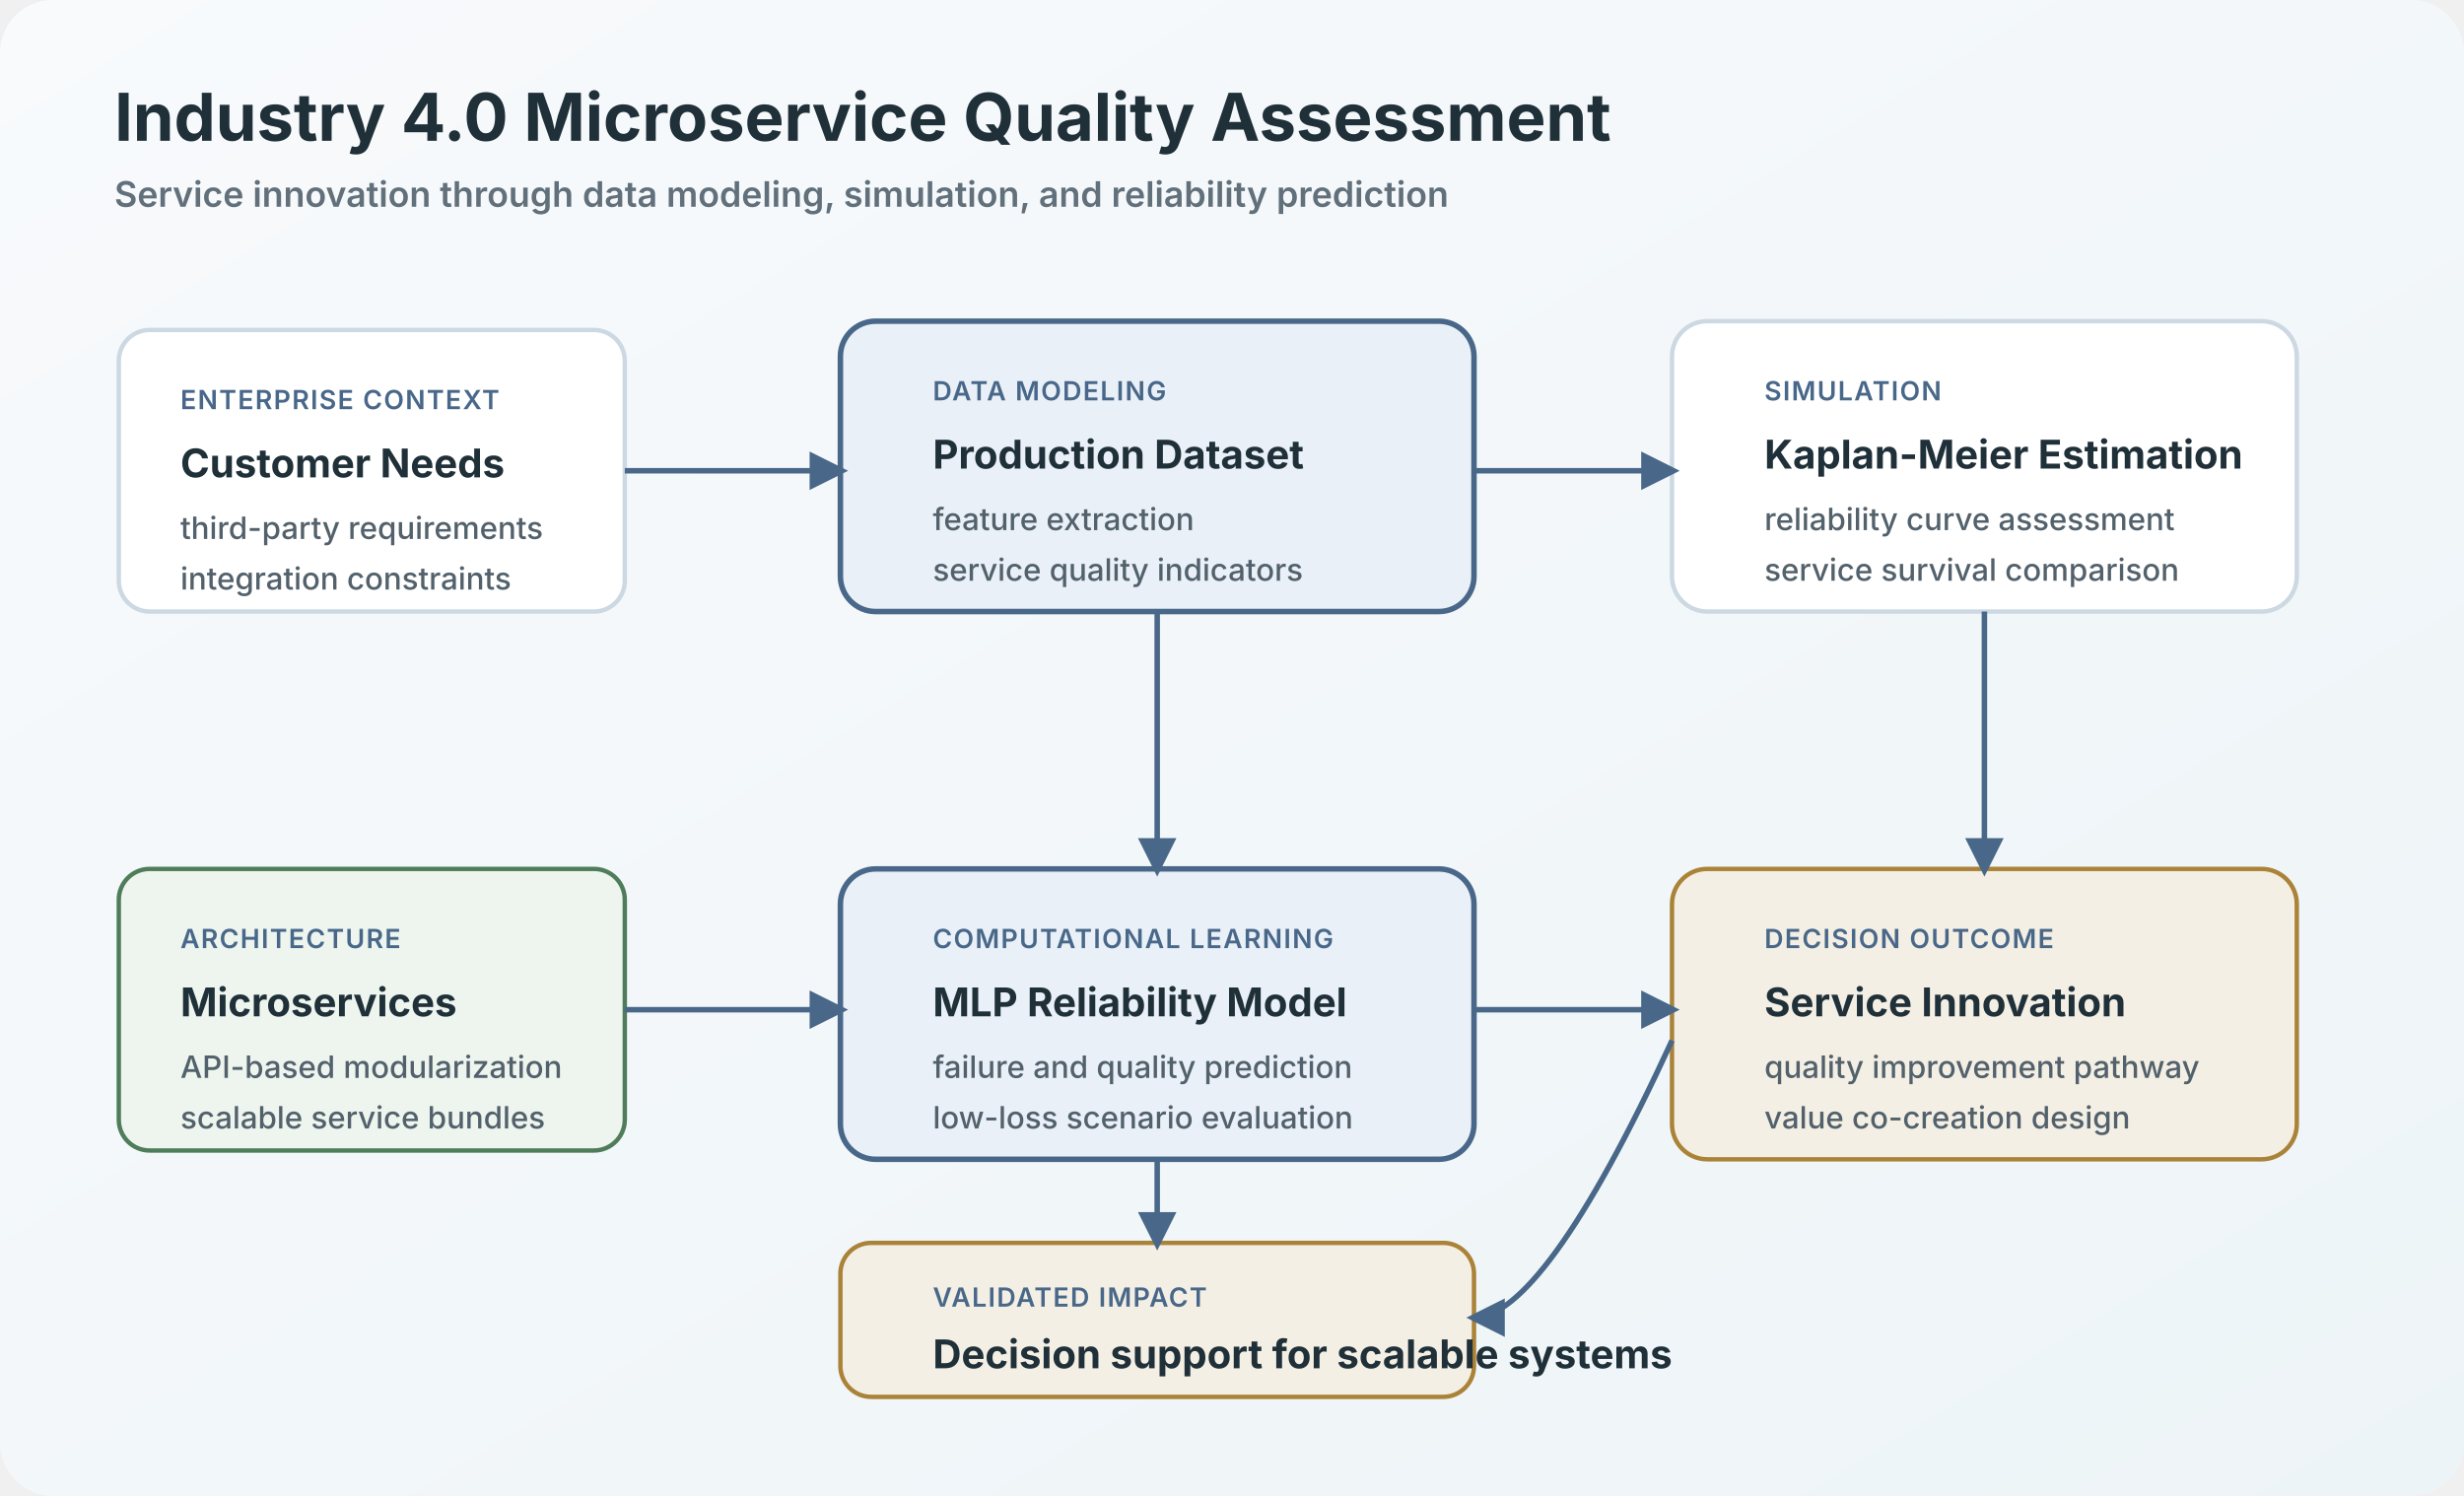
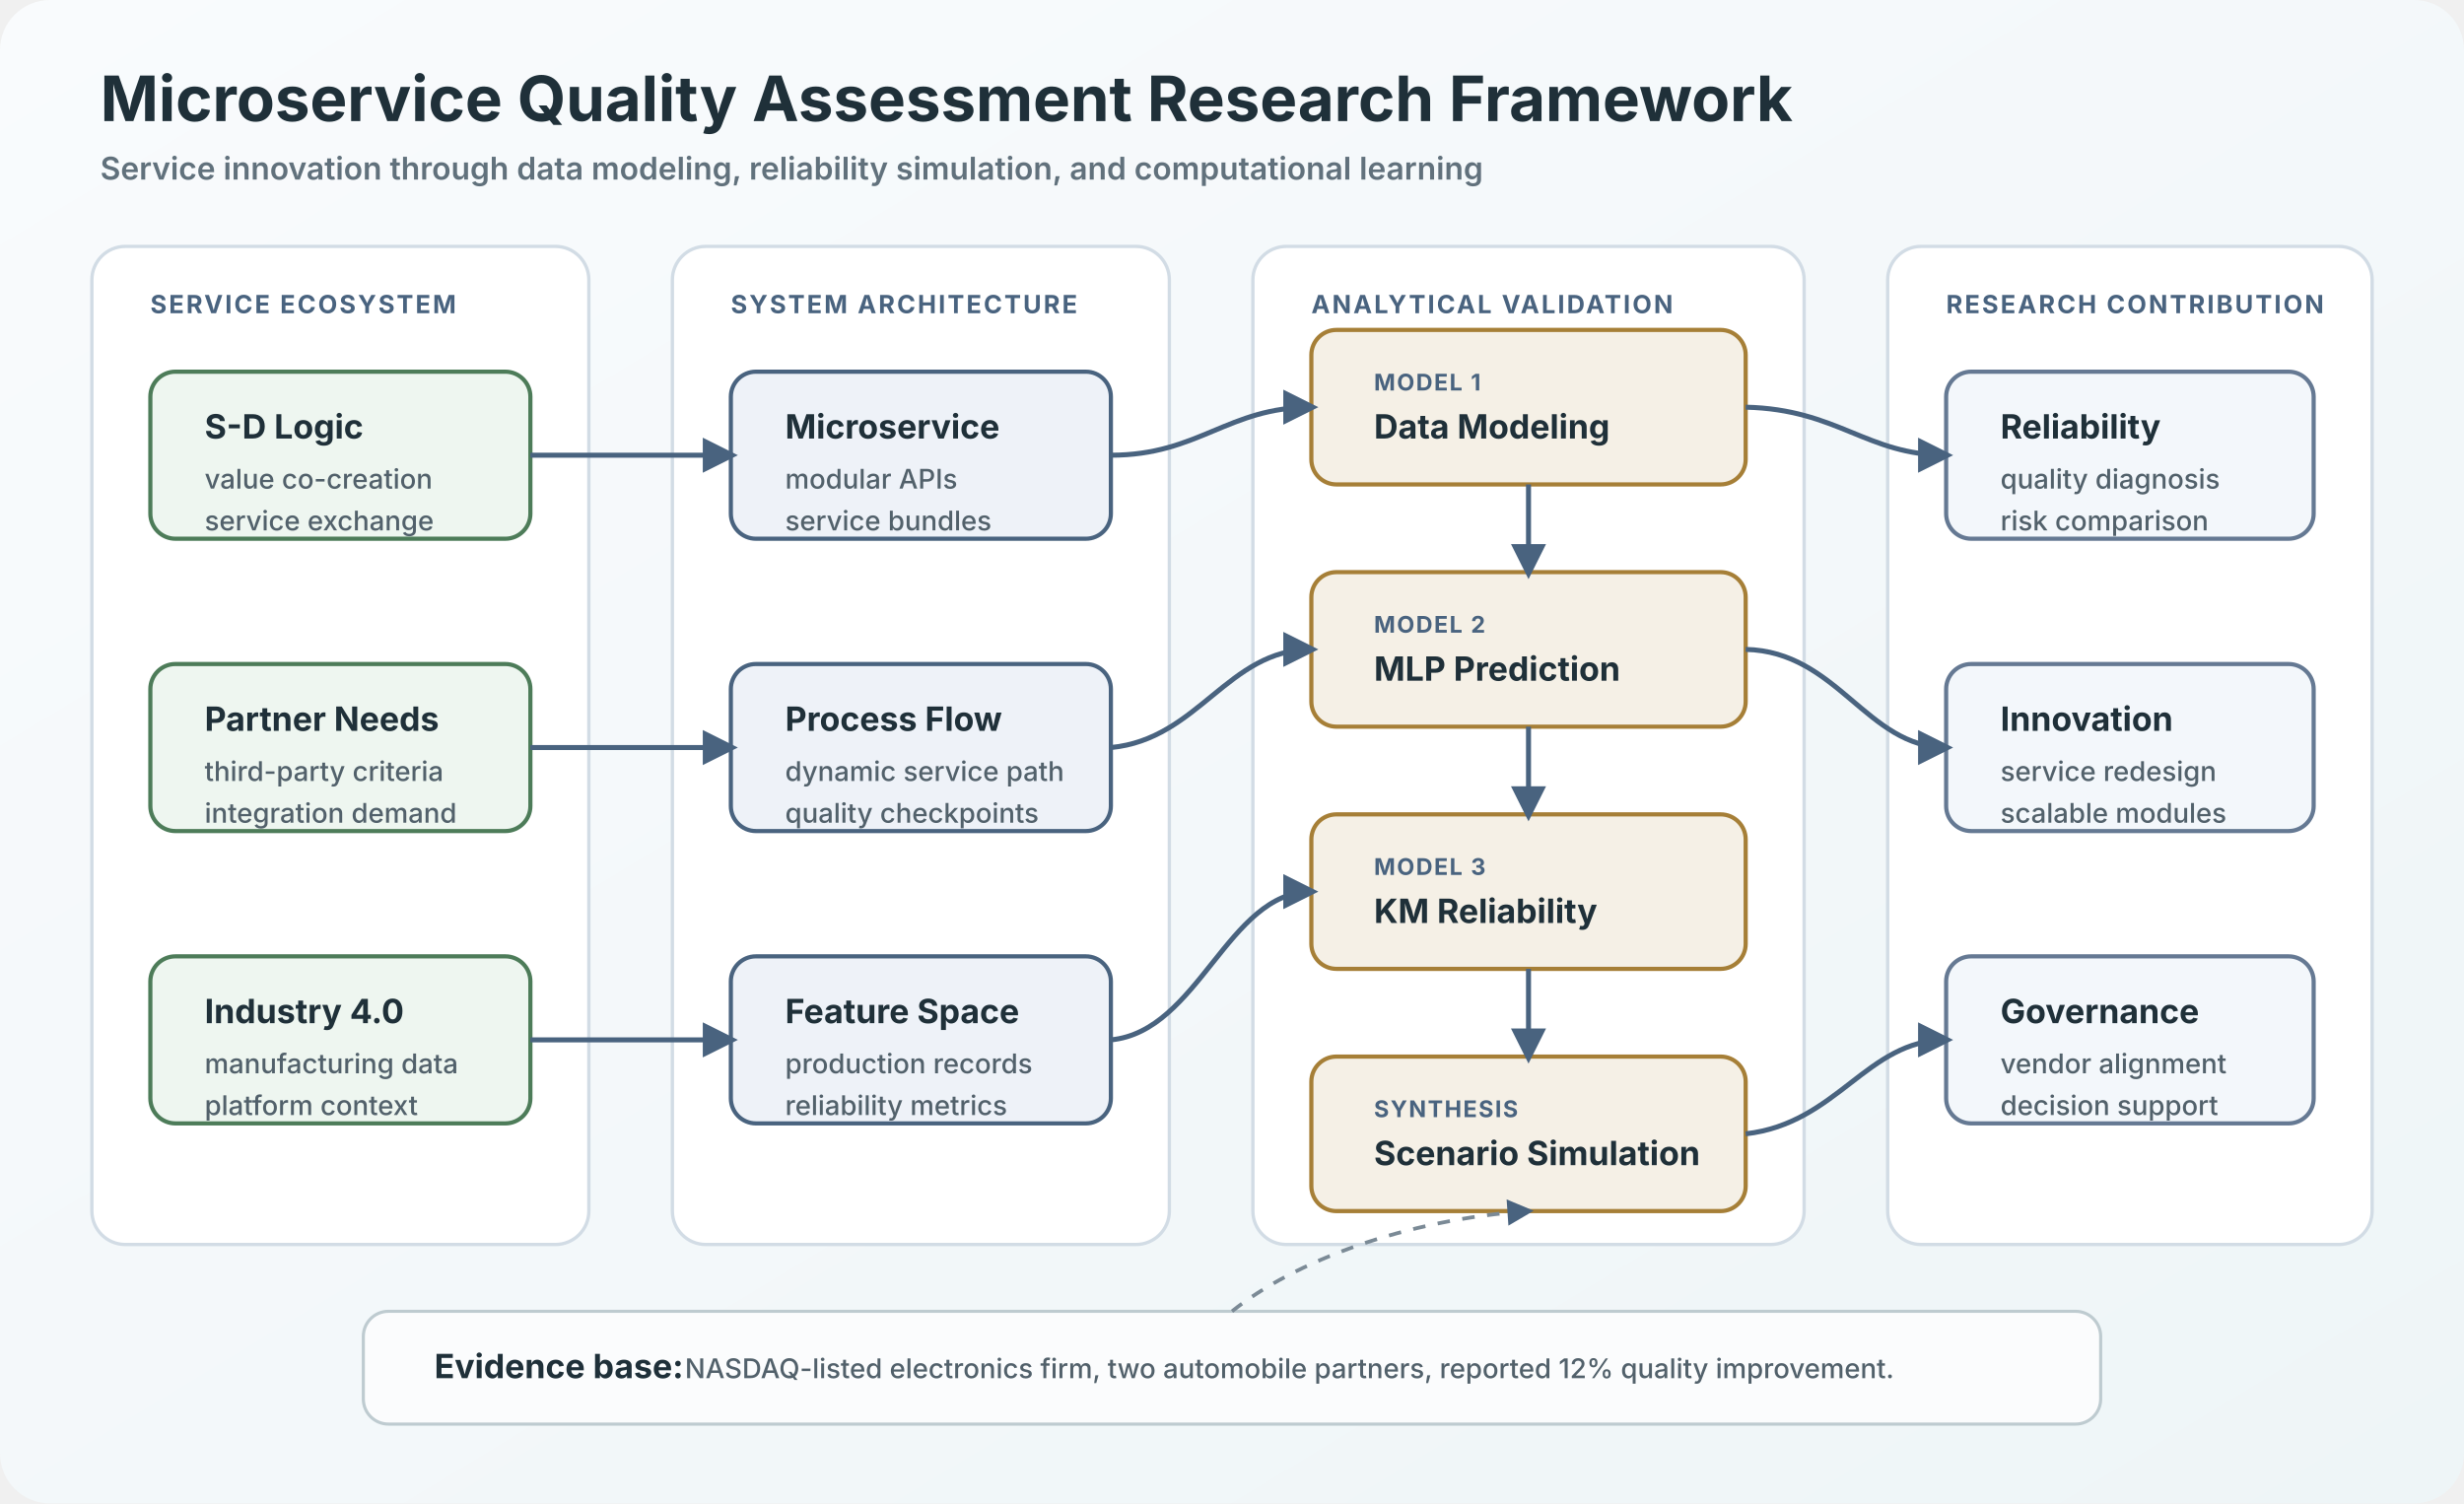
- <svg xmlns="http://www.w3.org/2000/svg" viewBox="0 0 1120 680" role="img" aria-labelledby="title desc">
+ <svg xmlns="http://www.w3.org/2000/svg" viewBox="0 0 1180 720" role="img" aria-labelledby="title desc">
  <defs>
    <marker id="arrow" viewBox="0 0 10 10" refX="8" refY="5" markerWidth="7" markerHeight="7" orient="auto-start-reverse">
-       <path d="M 0 0 L 10 5 L 0 10 z" fill="#496889" />
+       <path d="M0 0 L10 5 L0 10 Z" fill="#49637f" />
    </marker>
    <linearGradient id="bg" x1="0" y1="0" x2="1" y2="1">
-       <stop offset="0" stop-color="#f8fafc" />
-       <stop offset="1" stop-color="#edf4f7" />
+       <stop offset="0" stop-color="#f9fbfd" />
+       <stop offset="1" stop-color="#eef5f7" />
    </linearGradient>
    <style>
      .bg{fill:url(#bg)}
-       .panel{fill:#fff;stroke:#ccd8e2;stroke-width:2}
-       .engine{fill:#e9f0f7;stroke:#496889;stroke-width:2.5}
-       .service{fill:#eef5ef;stroke:#4f7d5a;stroke-width:2}
-       .decision{fill:#f4efe4;stroke:#aa8238;stroke-width:2}
-       .title{font:700 30px Inter,Arial,sans-serif;fill:#203039}
-       .subtitle{font:600 16px Inter,Arial,sans-serif;fill:#61707a}
-       .label{font:700 18px Inter,Arial,sans-serif;fill:#203039}
-       .small{font:500 14px Inter,Arial,sans-serif;fill:#52616b}
-       .tiny{font:600 12px Inter,Arial,sans-serif;fill:#496889;letter-spacing:.6px}
-       .line{fill:none;stroke:#496889;stroke-width:2.5;marker-end:url(#arrow)}
+       .lane{fill:#ffffff;stroke:#d2dce5;stroke-width:1.6}
+       .theory{fill:#eef6f0;stroke:#4d7c59;stroke-width:2}
+       .data{fill:#eef2f8;stroke:#49637f;stroke-width:2}
+       .method{fill:#f5f0e6;stroke:#a67f37;stroke-width:2}
+       .impact{fill:#f3f7fb;stroke:#657993;stroke-width:2}
+       .note{fill:#fbfcfd;stroke:#becbd0;stroke-width:1.5}
+       .line{fill:none;stroke:#49637f;stroke-width:2.4;marker-end:url(#arrow)}
+       .dash{fill:none;stroke:#7b8a96;stroke-width:1.8;stroke-dasharray:6 6;marker-end:url(#arrow)}
+       .title{font:700 30px Inter,Arial,sans-serif;fill:#1f3039}
+       .subtitle{font:600 15px Inter,Arial,sans-serif;fill:#61717c}
+       .lane-title{font:750 12px Inter,Arial,sans-serif;fill:#49637f;letter-spacing:1px}
+       .label{font:700 16px Inter,Arial,sans-serif;fill:#1f3039}
+       .small{font:500 13px Inter,Arial,sans-serif;fill:#52616b}
+       .tag{font:700 11px Inter,Arial,sans-serif;fill:#49637f;letter-spacing:.7px}
    </style>
  </defs>
-   <rect class="bg" width="1120" height="680" rx="24" />
-   <text class="title" x="52" y="64">Industry 4.0 Microservice Quality Assessment</text>
-   <text class="subtitle" x="52" y="94">Service innovation through data modeling, simulation, and reliability prediction</text>
-   <rect class="panel" x="54" y="150" width="230" height="128" rx="14" />
-   <text class="tiny" x="82" y="186">ENTERPRISE CONTEXT</text>
-   <text class="label" x="82" y="217">Customer Needs</text>
-   <text class="small" x="82" y="245">third-party requirements</text>
-   <text class="small" x="82" y="268">integration constraints</text>
-   <rect class="service" x="54" y="395" width="230" height="128" rx="14" />
-   <text class="tiny" x="82" y="431">ARCHITECTURE</text>
-   <text class="label" x="82" y="462">Microservices</text>
-   <text class="small" x="82" y="490">API-based modularization</text>
-   <text class="small" x="82" y="513">scalable service bundles</text>
-   <rect class="engine" x="382" y="146" width="288" height="132" rx="16" />
-   <text class="tiny" x="424" y="182">DATA MODELING</text>
-   <text class="label" x="424" y="213">Production Dataset</text>
-   <text class="small" x="424" y="241">feature extraction</text>
-   <text class="small" x="424" y="264">service quality indicators</text>
-   <rect class="engine" x="382" y="395" width="288" height="132" rx="16" />
-   <text class="tiny" x="424" y="431">COMPUTATIONAL LEARNING</text>
-   <text class="label" x="424" y="462">MLP Reliability Model</text>
-   <text class="small" x="424" y="490">failure and quality prediction</text>
-   <text class="small" x="424" y="513">low-loss scenario evaluation</text>
-   <rect class="panel" x="760" y="146" width="284" height="132" rx="16" />
-   <text class="tiny" x="802" y="182">SIMULATION</text>
-   <text class="label" x="802" y="213">Kaplan-Meier Estimation</text>
-   <text class="small" x="802" y="241">reliability curve assessment</text>
-   <text class="small" x="802" y="264">service survival comparison</text>
-   <rect class="decision" x="760" y="395" width="284" height="132" rx="16" />
-   <text class="tiny" x="802" y="431">DECISION OUTCOME</text>
-   <text class="label" x="802" y="462">Service Innovation</text>
-   <text class="small" x="802" y="490">quality improvement pathway</text>
-   <text class="small" x="802" y="513">value co-creation design</text>
-   <rect class="decision" x="382" y="565" width="288" height="70" rx="14" />
-   <text class="tiny" x="424" y="594">VALIDATED IMPACT</text>
-   <text class="label" x="424" y="622">Decision support for scalable systems</text>
-   <path class="line" d="M284 214 L382 214" />
-   <path class="line" d="M284 459 L382 459" />
-   <path class="line" d="M526 278 L526 395" />
-   <path class="line" d="M670 214 L760 214" />
-   <path class="line" d="M670 459 L760 459" />
-   <path class="line" d="M902 278 L902 395" />
-   <path class="line" d="M760 473 C720 560 690 599 670 599" />
-   <path class="line" d="M526 527 L526 565" />
+   <rect class="bg" width="1180" height="720" rx="24" />
+   <text class="title" x="48" y="58">Microservice Quality Assessment Research Framework</text>
+   <text class="subtitle" x="48" y="86">Service innovation through data modeling, reliability simulation, and computational learning</text>
+   <rect class="lane" x="44" y="118" width="238" height="478" rx="16" />
+   <text class="lane-title" x="72" y="150">SERVICE ECOSYSTEM</text>
+   <rect class="lane" x="322" y="118" width="238" height="478" rx="16" />
+   <text class="lane-title" x="350" y="150">SYSTEM ARCHITECTURE</text>
+   <rect class="lane" x="600" y="118" width="264" height="478" rx="16" />
+   <text class="lane-title" x="628" y="150">ANALYTICAL VALIDATION</text>
+   <rect class="lane" x="904" y="118" width="232" height="478" rx="16" />
+   <text class="lane-title" x="932" y="150">RESEARCH CONTRIBUTION</text>
+   <rect class="theory" x="72" y="178" width="182" height="80" rx="12" />
+   <text class="label" x="98" y="210">S-D Logic</text>
+   <text class="small" x="98" y="234">value co-creation</text>
+   <text class="small" x="98" y="254">service exchange</text>
+   <rect class="theory" x="72" y="318" width="182" height="80" rx="12" />
+   <text class="label" x="98" y="350">Partner Needs</text>
+   <text class="small" x="98" y="374">third-party criteria</text>
+   <text class="small" x="98" y="394">integration demand</text>
+   <rect class="theory" x="72" y="458" width="182" height="80" rx="12" />
+   <text class="label" x="98" y="490">Industry 4.0</text>
+   <text class="small" x="98" y="514">manufacturing data</text>
+   <text class="small" x="98" y="534">platform context</text>
+   <rect class="data" x="350" y="178" width="182" height="80" rx="12" />
+   <text class="label" x="376" y="210">Microservice</text>
+   <text class="small" x="376" y="234">modular APIs</text>
+   <text class="small" x="376" y="254">service bundles</text>
+   <rect class="data" x="350" y="318" width="182" height="80" rx="12" />
+   <text class="label" x="376" y="350">Process Flow</text>
+   <text class="small" x="376" y="374">dynamic service path</text>
+   <text class="small" x="376" y="394">quality checkpoints</text>
+   <rect class="data" x="350" y="458" width="182" height="80" rx="12" />
+   <text class="label" x="376" y="490">Feature Space</text>
+   <text class="small" x="376" y="514">production records</text>
+   <text class="small" x="376" y="534">reliability metrics</text>
+   <rect class="method" x="628" y="158" width="208" height="74" rx="12" />
+   <text class="tag" x="658" y="187">MODEL 1</text>
+   <text class="label" x="658" y="210">Data Modeling</text>
+   <rect class="method" x="628" y="274" width="208" height="74" rx="12" />
+   <text class="tag" x="658" y="303">MODEL 2</text>
+   <text class="label" x="658" y="326">MLP Prediction</text>
+   <rect class="method" x="628" y="390" width="208" height="74" rx="12" />
+   <text class="tag" x="658" y="419">MODEL 3</text>
+   <text class="label" x="658" y="442">KM Reliability</text>
+   <rect class="method" x="628" y="506" width="208" height="74" rx="12" />
+   <text class="tag" x="658" y="535">SYNTHESIS</text>
+   <text class="label" x="658" y="558">Scenario Simulation</text>
+   <rect class="impact" x="932" y="178" width="176" height="80" rx="12" />
+   <text class="label" x="958" y="210">Reliability</text>
+   <text class="small" x="958" y="234">quality diagnosis</text>
+   <text class="small" x="958" y="254">risk comparison</text>
+   <rect class="impact" x="932" y="318" width="176" height="80" rx="12" />
+   <text class="label" x="958" y="350">Innovation</text>
+   <text class="small" x="958" y="374">service redesign</text>
+   <text class="small" x="958" y="394">scalable modules</text>
+   <rect class="impact" x="932" y="458" width="176" height="80" rx="12" />
+   <text class="label" x="958" y="490">Governance</text>
+   <text class="small" x="958" y="514">vendor alignment</text>
+   <text class="small" x="958" y="534">decision support</text>
+   <rect class="note" x="174" y="628" width="832" height="54" rx="12" />
+   <text class="label" x="208" y="660">Evidence base:</text>
+   <text class="small" x="328" y="660">NASDAQ-listed electronics firm, two automobile partners, reported 12% quality improvement.</text>
+   <path class="line" d="M254 218 L350 218" />
+   <path class="line" d="M254 358 L350 358" />
+   <path class="line" d="M254 498 L350 498" />
+   <path class="line" d="M532 218 C574 218 588 195 628 195" />
+   <path class="line" d="M532 358 C574 354 588 311 628 311" />
+   <path class="line" d="M532 498 C574 494 588 427 628 427" />
+   <path class="line" d="M732 232 L732 274" />
+   <path class="line" d="M732 348 L732 390" />
+   <path class="line" d="M732 464 L732 506" />
+   <path class="line" d="M836 195 C880 196 894 218 932 218" />
+   <path class="line" d="M836 311 C880 312 894 358 932 358" />
+   <path class="line" d="M836 543 C880 538 894 498 932 498" />
+   <path class="dash" d="M590 628 C620 604 673 584 732 580" />
</svg>
